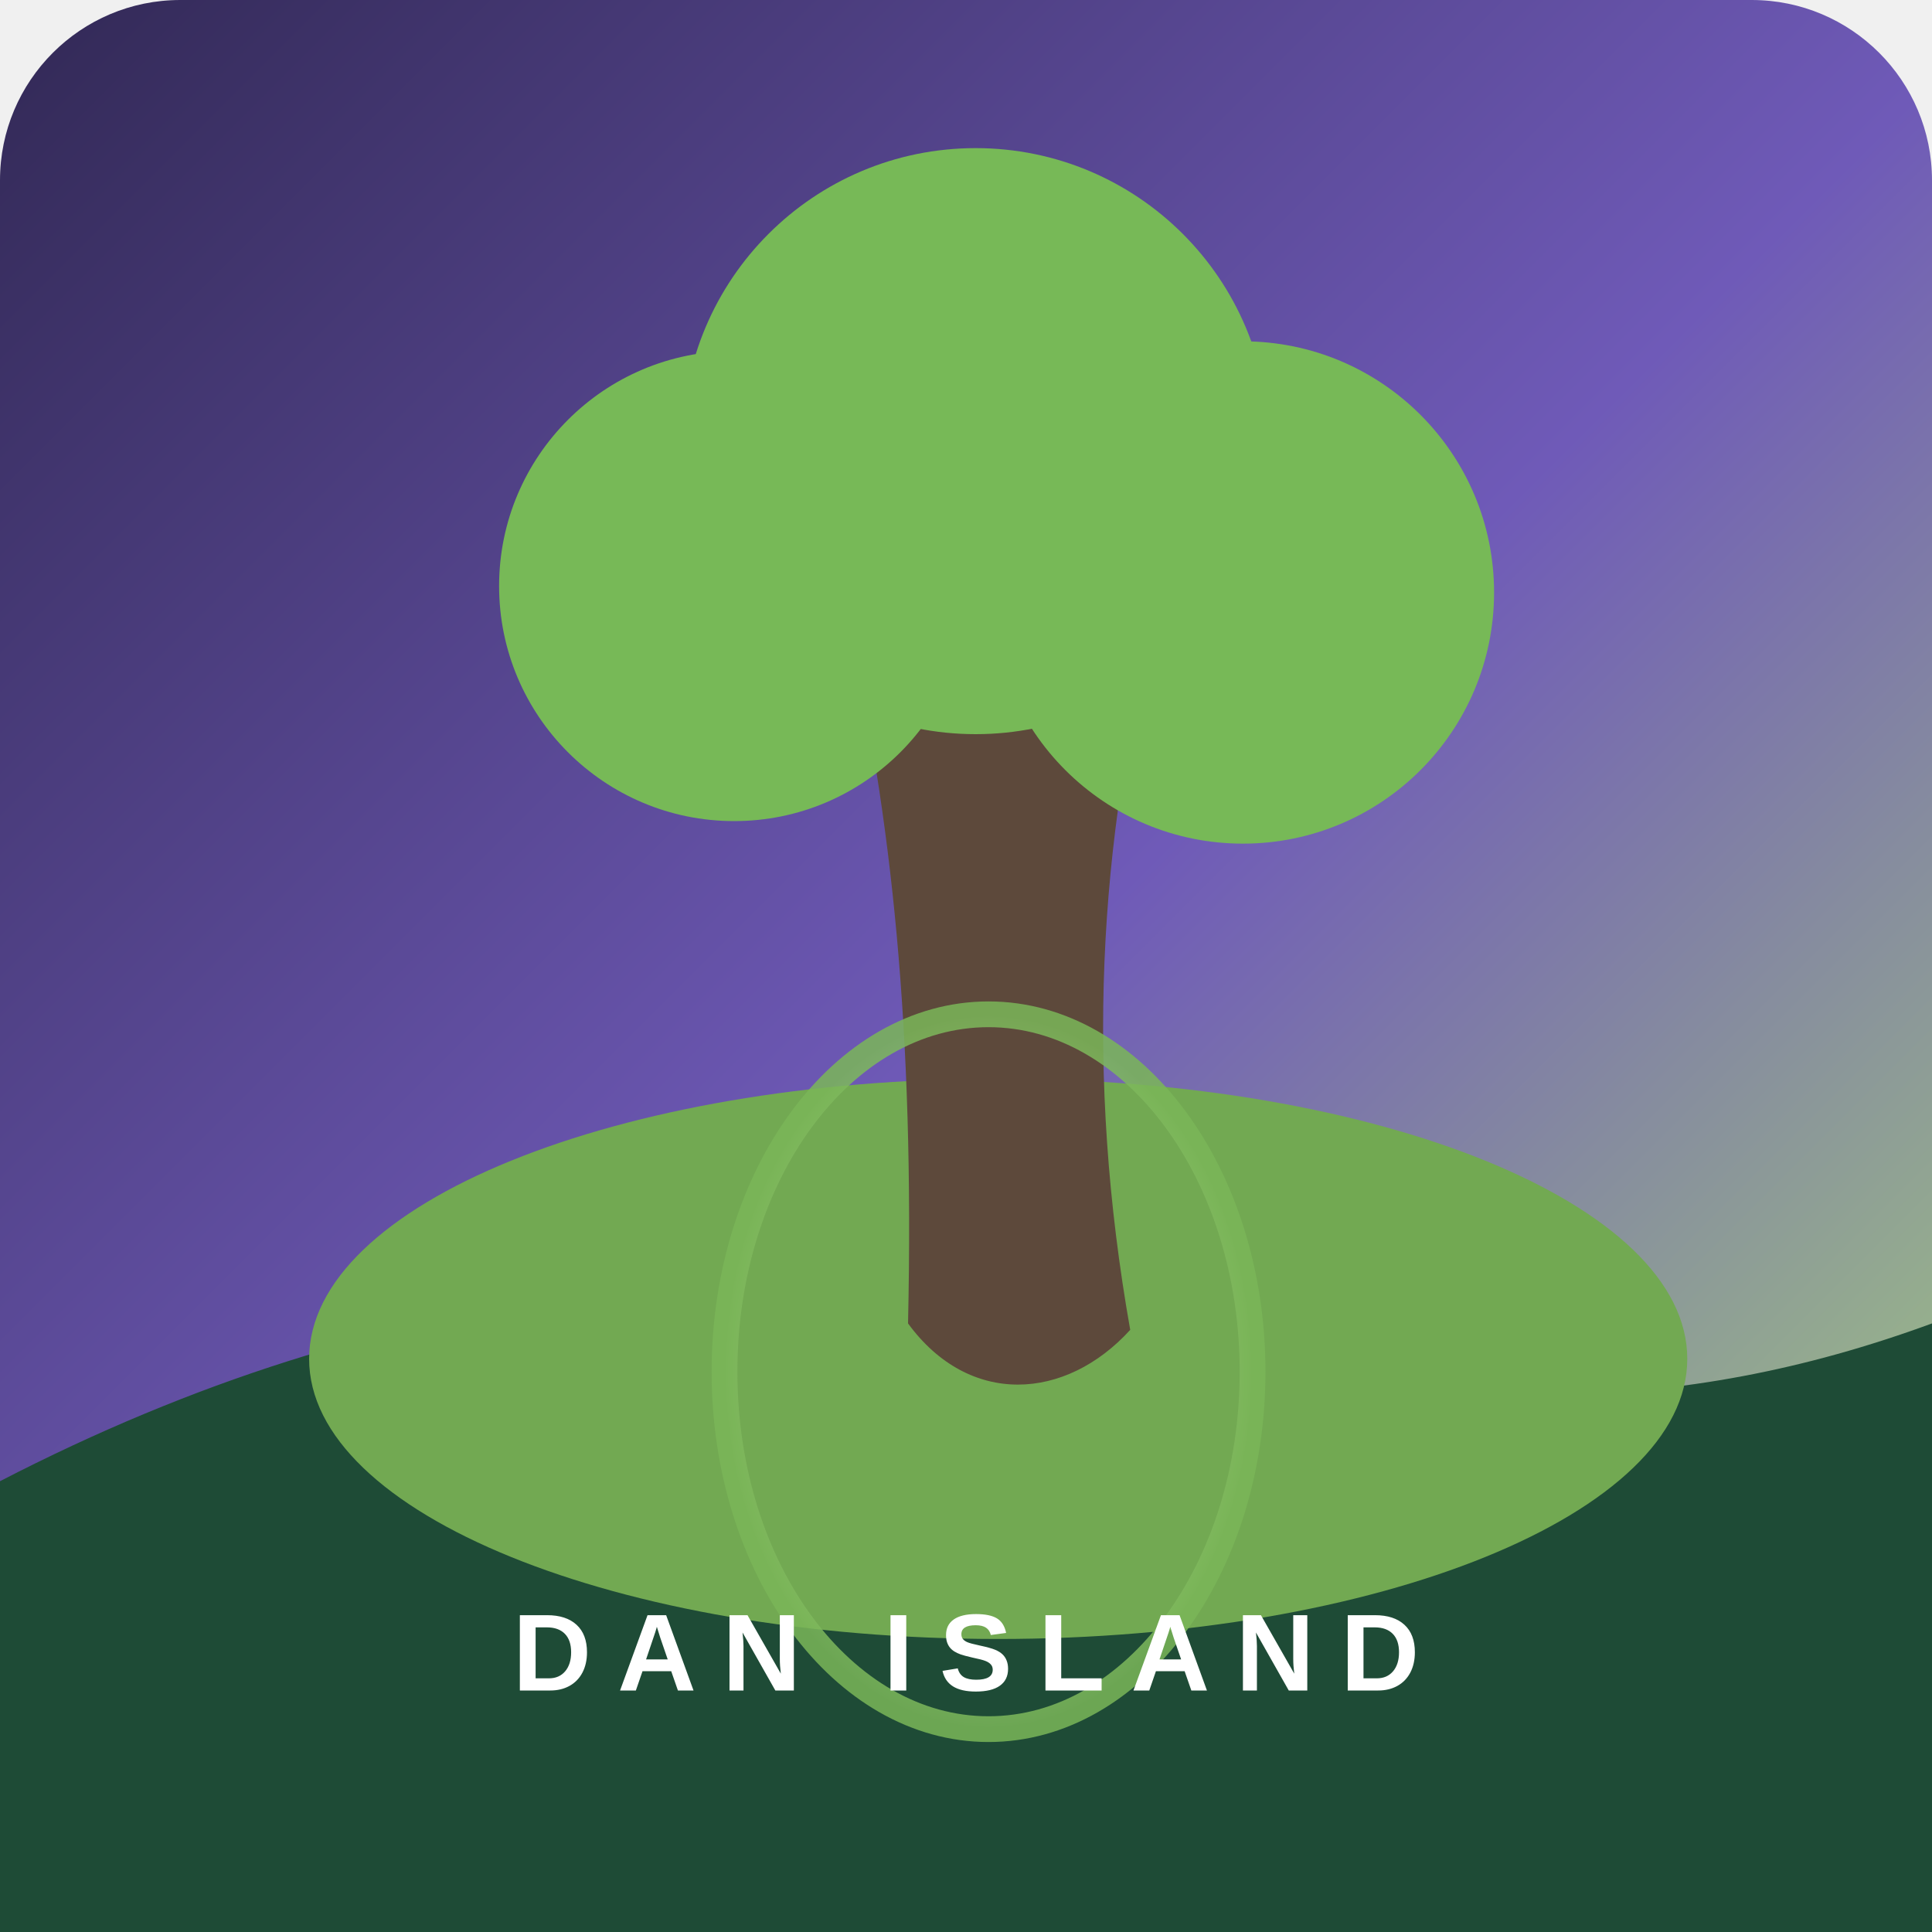
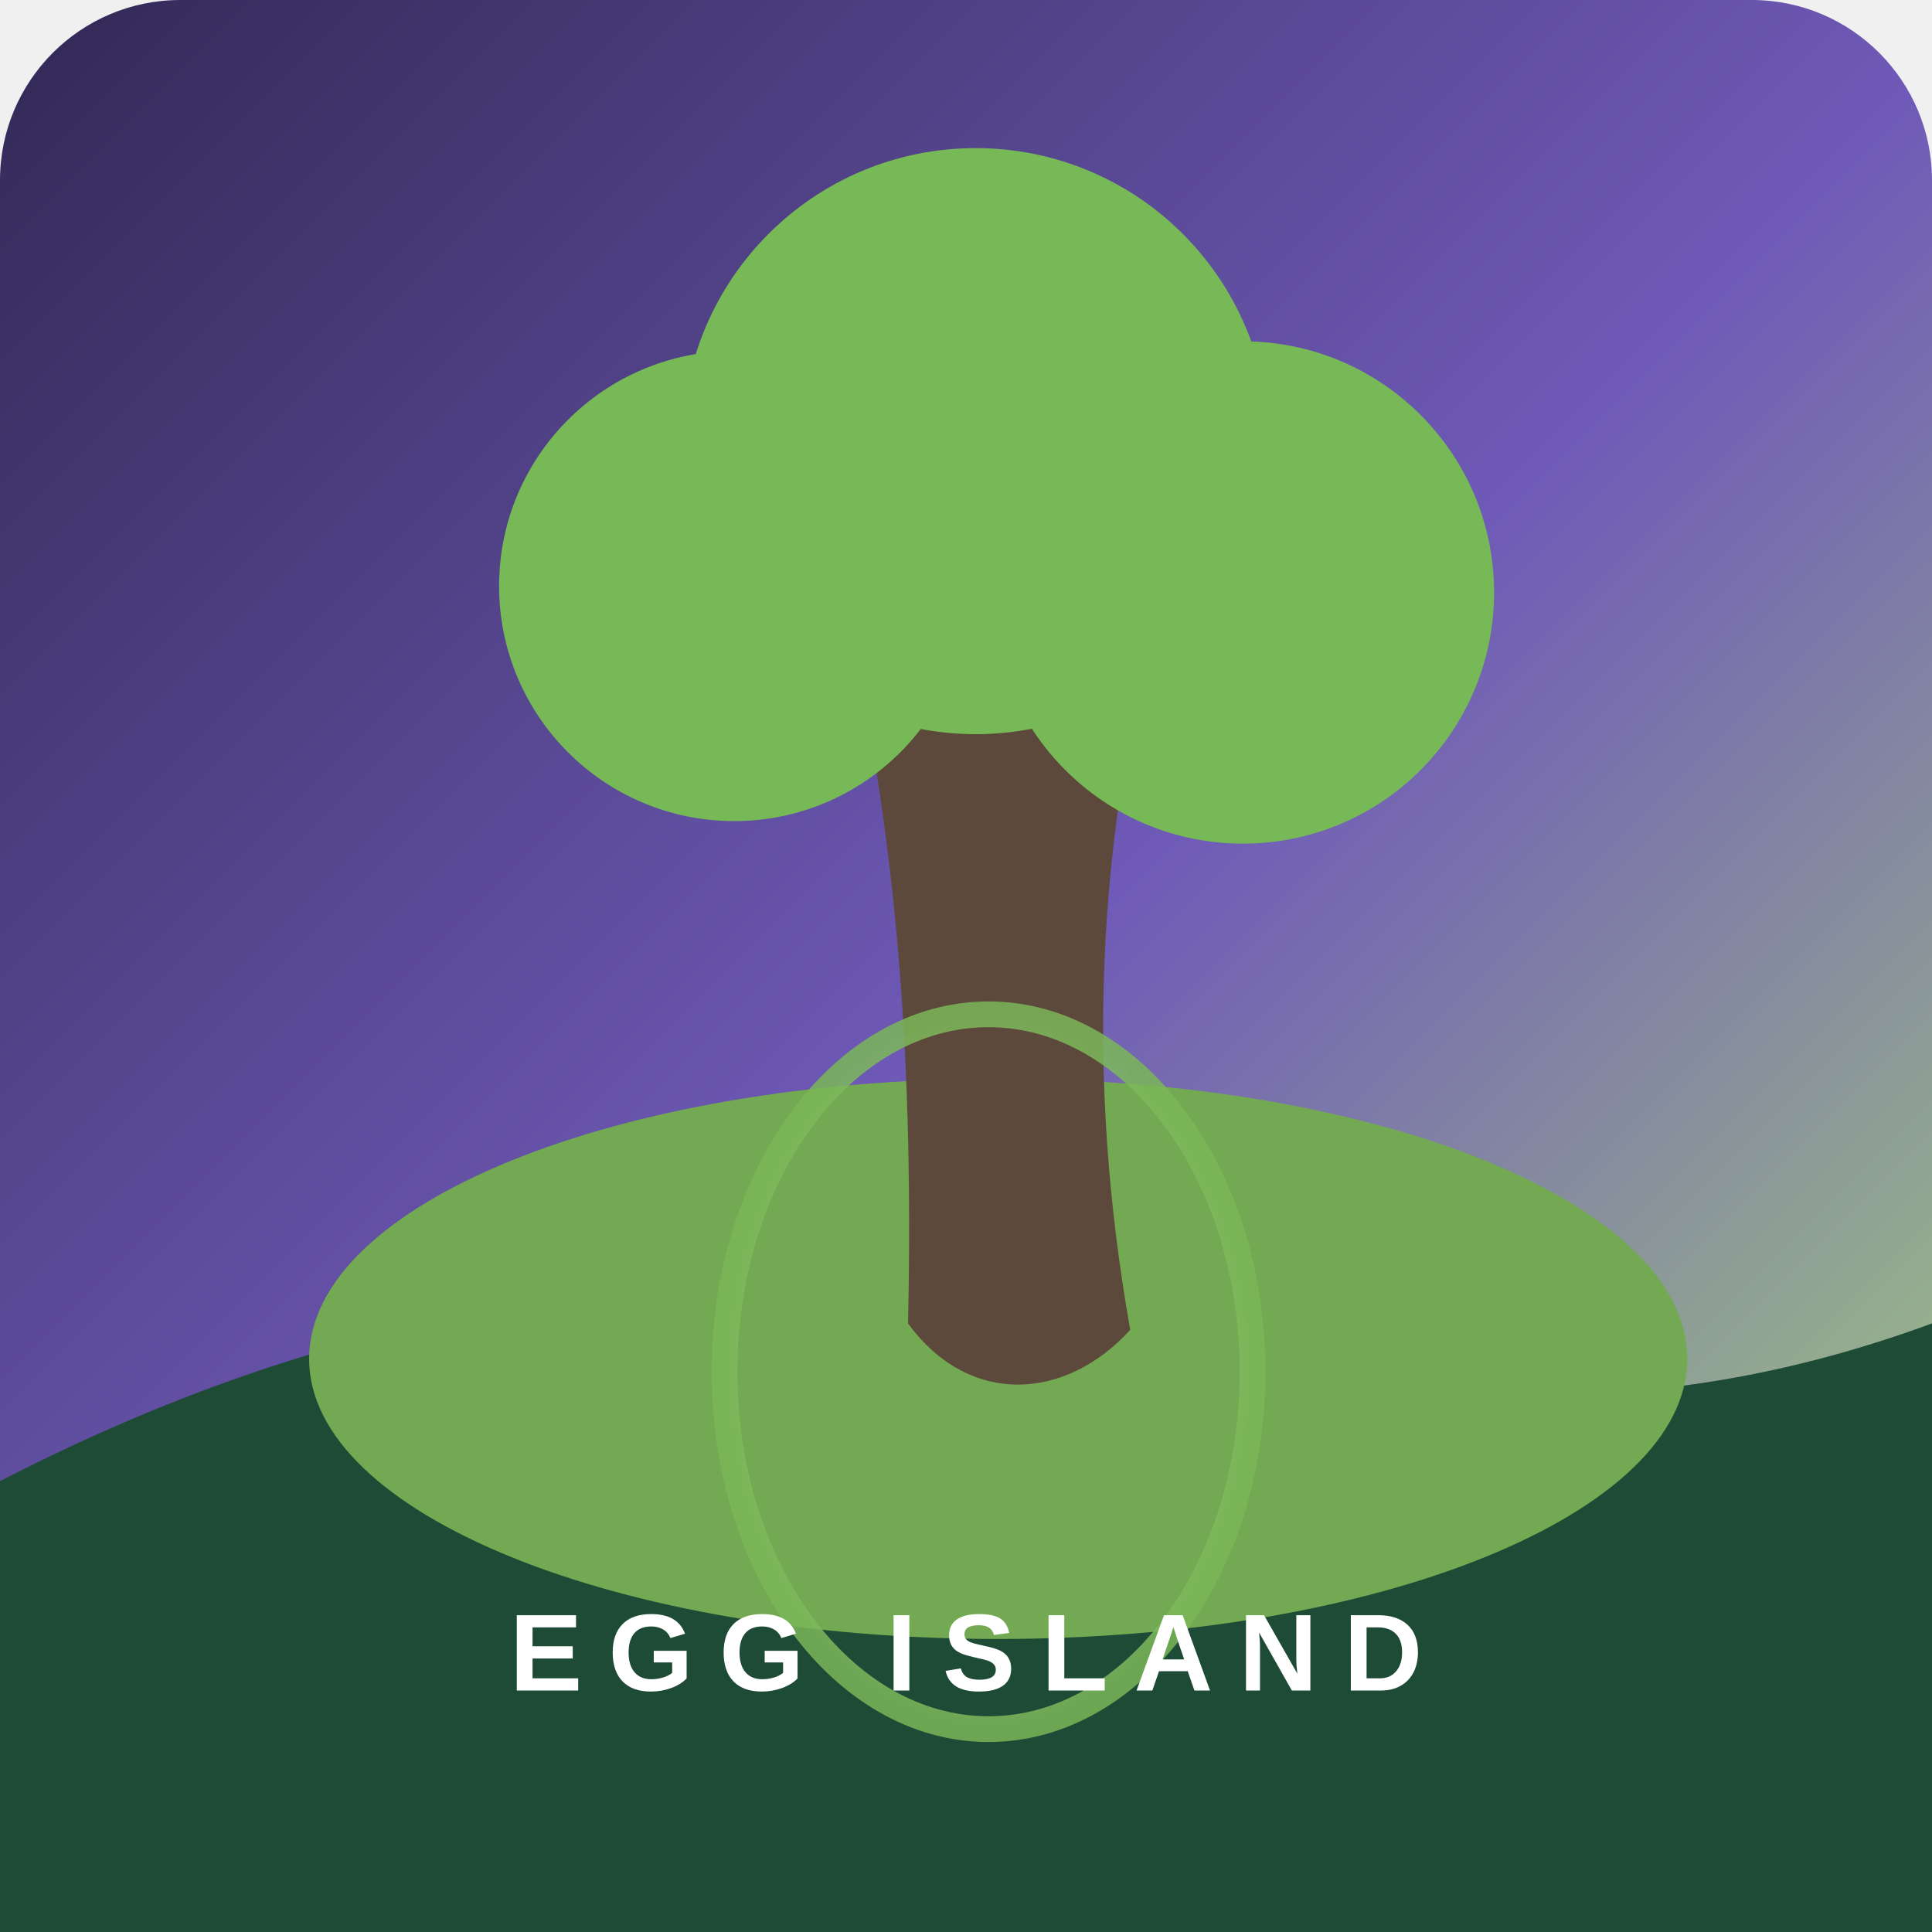
<svg xmlns="http://www.w3.org/2000/svg" viewBox="0 0 600 600">
  <defs>
    <linearGradient id="b" x1="0" y1="0" x2="1" y2="1">
      <stop stop-color="#312854" />
      <stop offset=".52" stop-color="#6f5ab8" />
      <stop offset="1" stop-color="#a9d978" />
    </linearGradient>
    <radialGradient id="e">
      <stop stop-color="#efffcf" />
      <stop offset="1" stop-color="#7ab658" />
    </radialGradient>
  </defs>
  <rect width="600" height="600" rx="56" fill="url(#b)" />
  <path d="M0 460c120-62 237-74 349-45 98 25 172 25 251-4v189H0Z" fill="#1e4b36" />
  <ellipse cx="310" cy="422" rx="214" ry="87" fill="#72a952" />
  <path d="M282 411c2-91-5-157-19-219 31 15 65 16 96 0-18 69-22 142-8 221-20 22-50 24-69-2Z" fill="#5d493b" />
  <g fill="#77b957">
    <circle cx="228" cy="182" r="73" />
    <circle cx="303" cy="137" r="91" />
    <circle cx="386" cy="184" r="78" />
  </g>
  <ellipse cx="307" cy="426" rx="82" ry="111" fill="none" stroke="url(#e)" stroke-width="8" opacity=".85" />
-   <text x="300" y="525" text-anchor="middle" fill="#fff" font-family="Arial,sans-serif" font-weight="900" font-size="34" letter-spacing="8">DAN ISLAND</text>
+   <text x="300" y="525" text-anchor="middle" fill="#fff" font-family="Arial,sans-serif" font-weight="900" font-size="34" letter-spacing="8">EGG ISLAND</text>
</svg>
